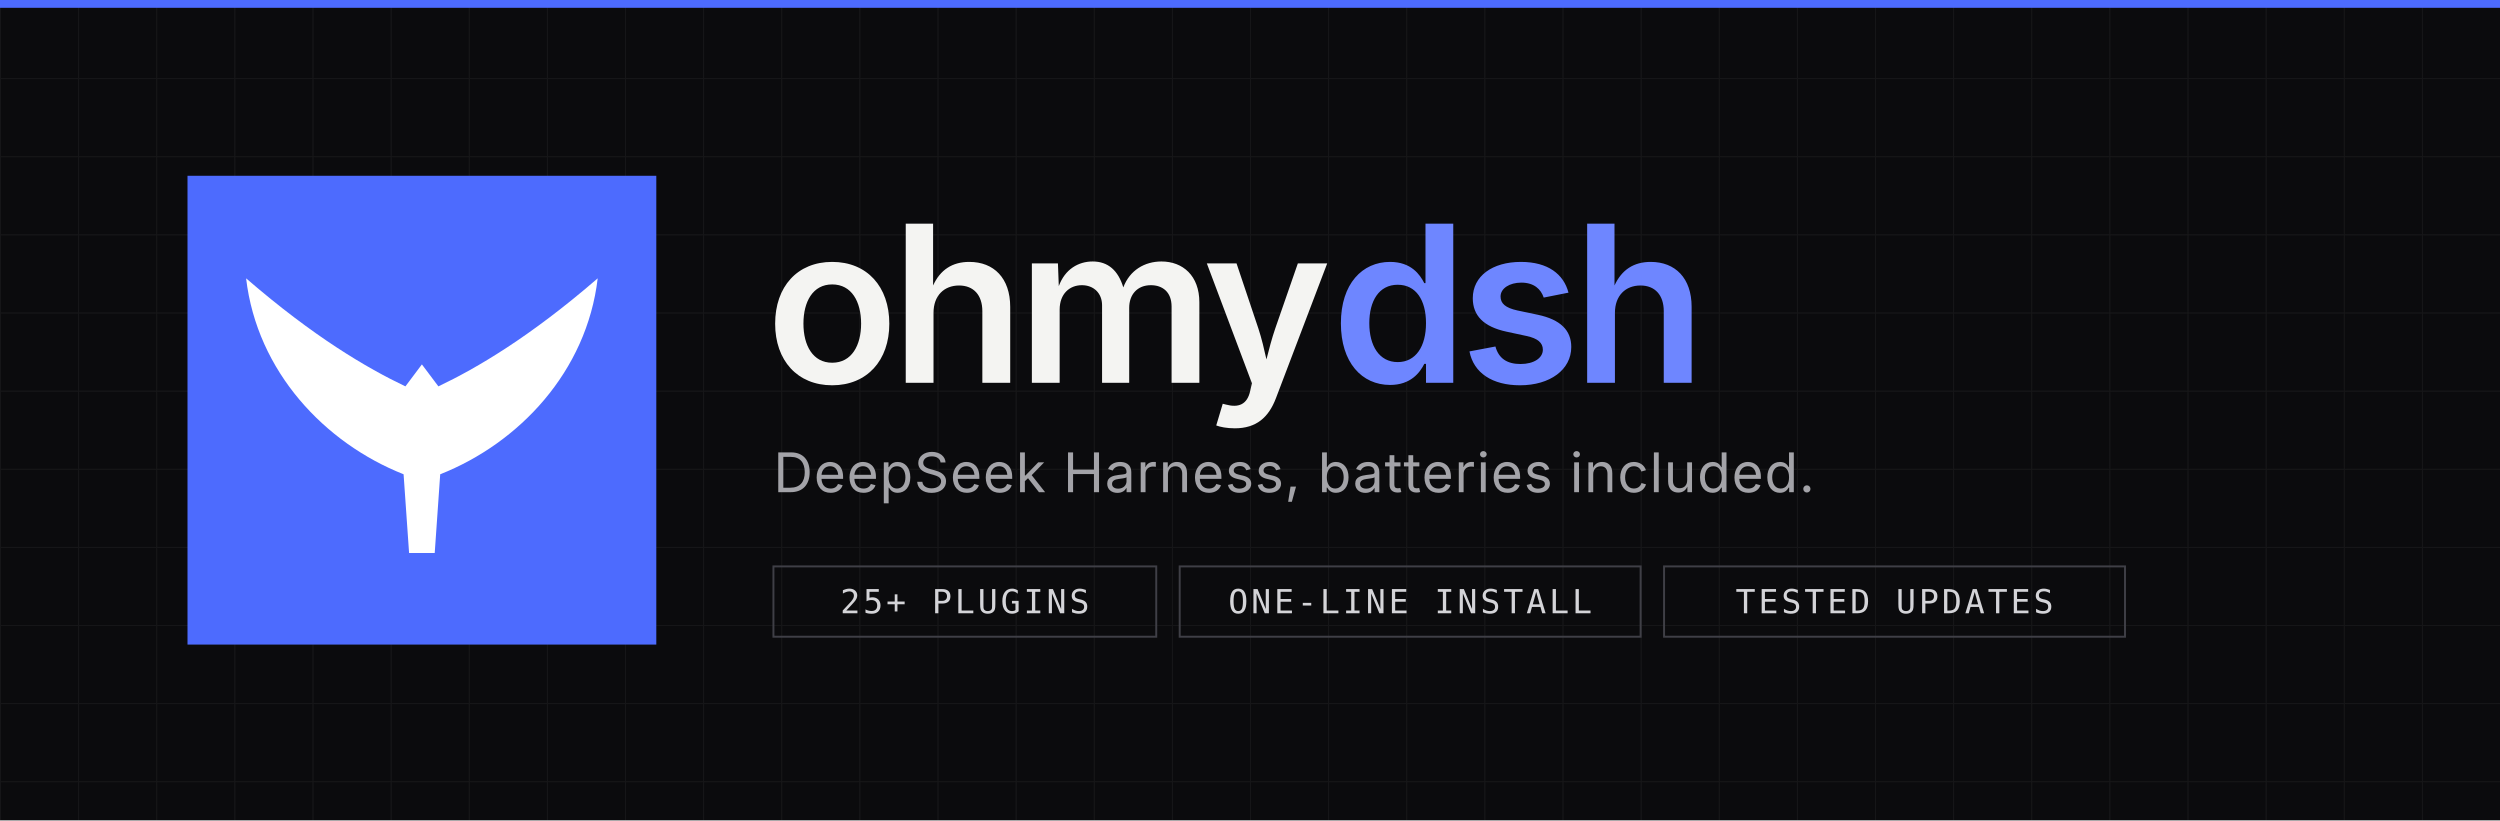
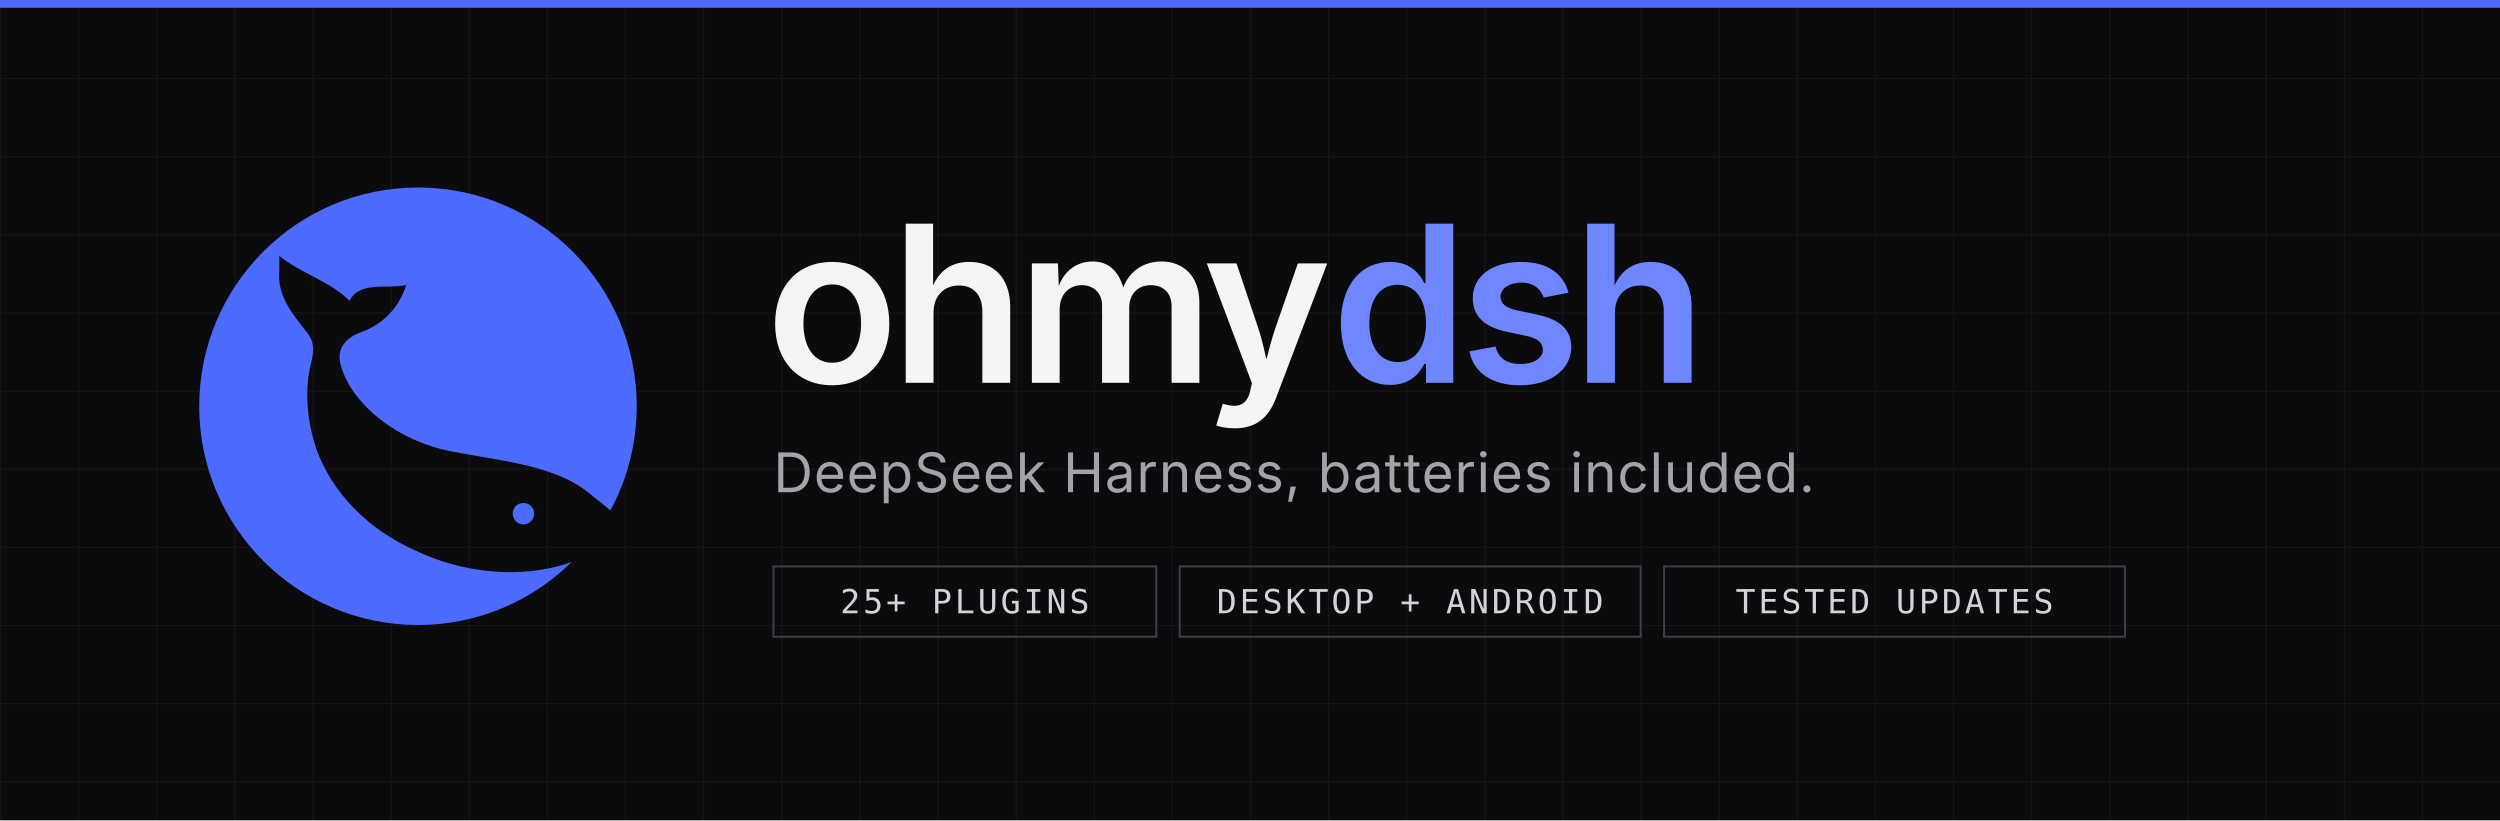
<svg xmlns="http://www.w3.org/2000/svg" viewBox="0 0 1280 420" role="img" aria-label="ohmydsh: DeepSeek Harness, batteries included">
  <defs>
    <pattern id="grid" width="40" height="40" patternUnits="userSpaceOnUse">
      <path d="M40 0 H0 V40" fill="none" stroke="#FFFFFF" stroke-opacity=".05" stroke-width="1" />
    </pattern>
+     <mask id="m">
+       <rect width="512" height="512" fill="#fff" />
+       <path d="M114 102 C 136 120, 166 128, 186 148 C 196 128, 222 136, 244 132 C 236 156, 220 172, 198 180 C 182 186, 174 196, 176 210 C 184 248, 226 286, 280 300 C 334 312, 392 314, 430 344 C 448 358, 462 372, 480 380 L 500 384 L 500 396 C 470 400, 440 404, 412 416 C 360 434, 300 426, 254 404 C 204 382, 168 344, 152 300 C 142 270, 140 240, 146 214 C 150 198, 150 190, 142 180 C 126 160, 112 142, 114 118 Z" fill="#000" />
+       <circle cx="364" cy="366" r="11" fill="#fff" />
+     </mask>
  </defs>
  <rect width="1280" height="420" fill="#0B0B0D" />
  <rect width="1280" height="420" fill="url(#grid)" />
  <rect x="0" y="0" width="1280" height="4" fill="#4D6BFE" />
-   <g transform="translate(96 90) scale(0.4688)">
-     <rect width="512" height="512" fill="#4D6BFE" />
-     <path fill="#FFFFFF" d="M256 206 L 238 230 C 196 210, 138 176, 64 112 C 76 214, 150 292, 236 326 L 242 412 L 270 412 L 276 326 C 362 292, 436 214, 448 112 C 374 176, 316 210, 274 230 Z" />
+   <g transform="translate(86 80) scale(0.5)">
+     <circle cx="256" cy="256" r="224" fill="#4D6BFE" mask="url(#m)" />
  </g>
  <g font-family="Inter, 'Helvetica Neue', Arial, sans-serif">
    <text x="392" y="196" font-size="112" font-weight="600" letter-spacing="-4" fill="#F4F4F2">ohmy<tspan fill="#6E86FF">dsh</tspan>
    </text>
    <text x="396" y="252" font-size="28" font-weight="400" fill="#A3A3A8" letter-spacing="0.5">DeepSeek Harness, batteries included.</text>
  </g>
  <g font-family="'JetBrainsMono NF', 'JetBrains Mono', ui-monospace, monospace" font-size="17" fill="#D4D4D8" letter-spacing="1.5">
    <rect x="396" y="290" width="196" height="36" fill="none" stroke="#3F3F46" />
    <text x="494" y="314" text-anchor="middle">25+ PLUGINS</text>
    <rect x="604" y="290" width="236" height="36" fill="none" stroke="#3F3F46" />
-     <text x="722" y="314" text-anchor="middle">ONE-LINE INSTALL</text>
+     <text x="722" y="314" text-anchor="middle">DESKTOP + ANDROID</text>
    <rect x="852" y="290" width="236" height="36" fill="none" stroke="#3F3F46" />
    <text x="970" y="314" text-anchor="middle">TESTED UPDATES</text>
  </g>
</svg>
